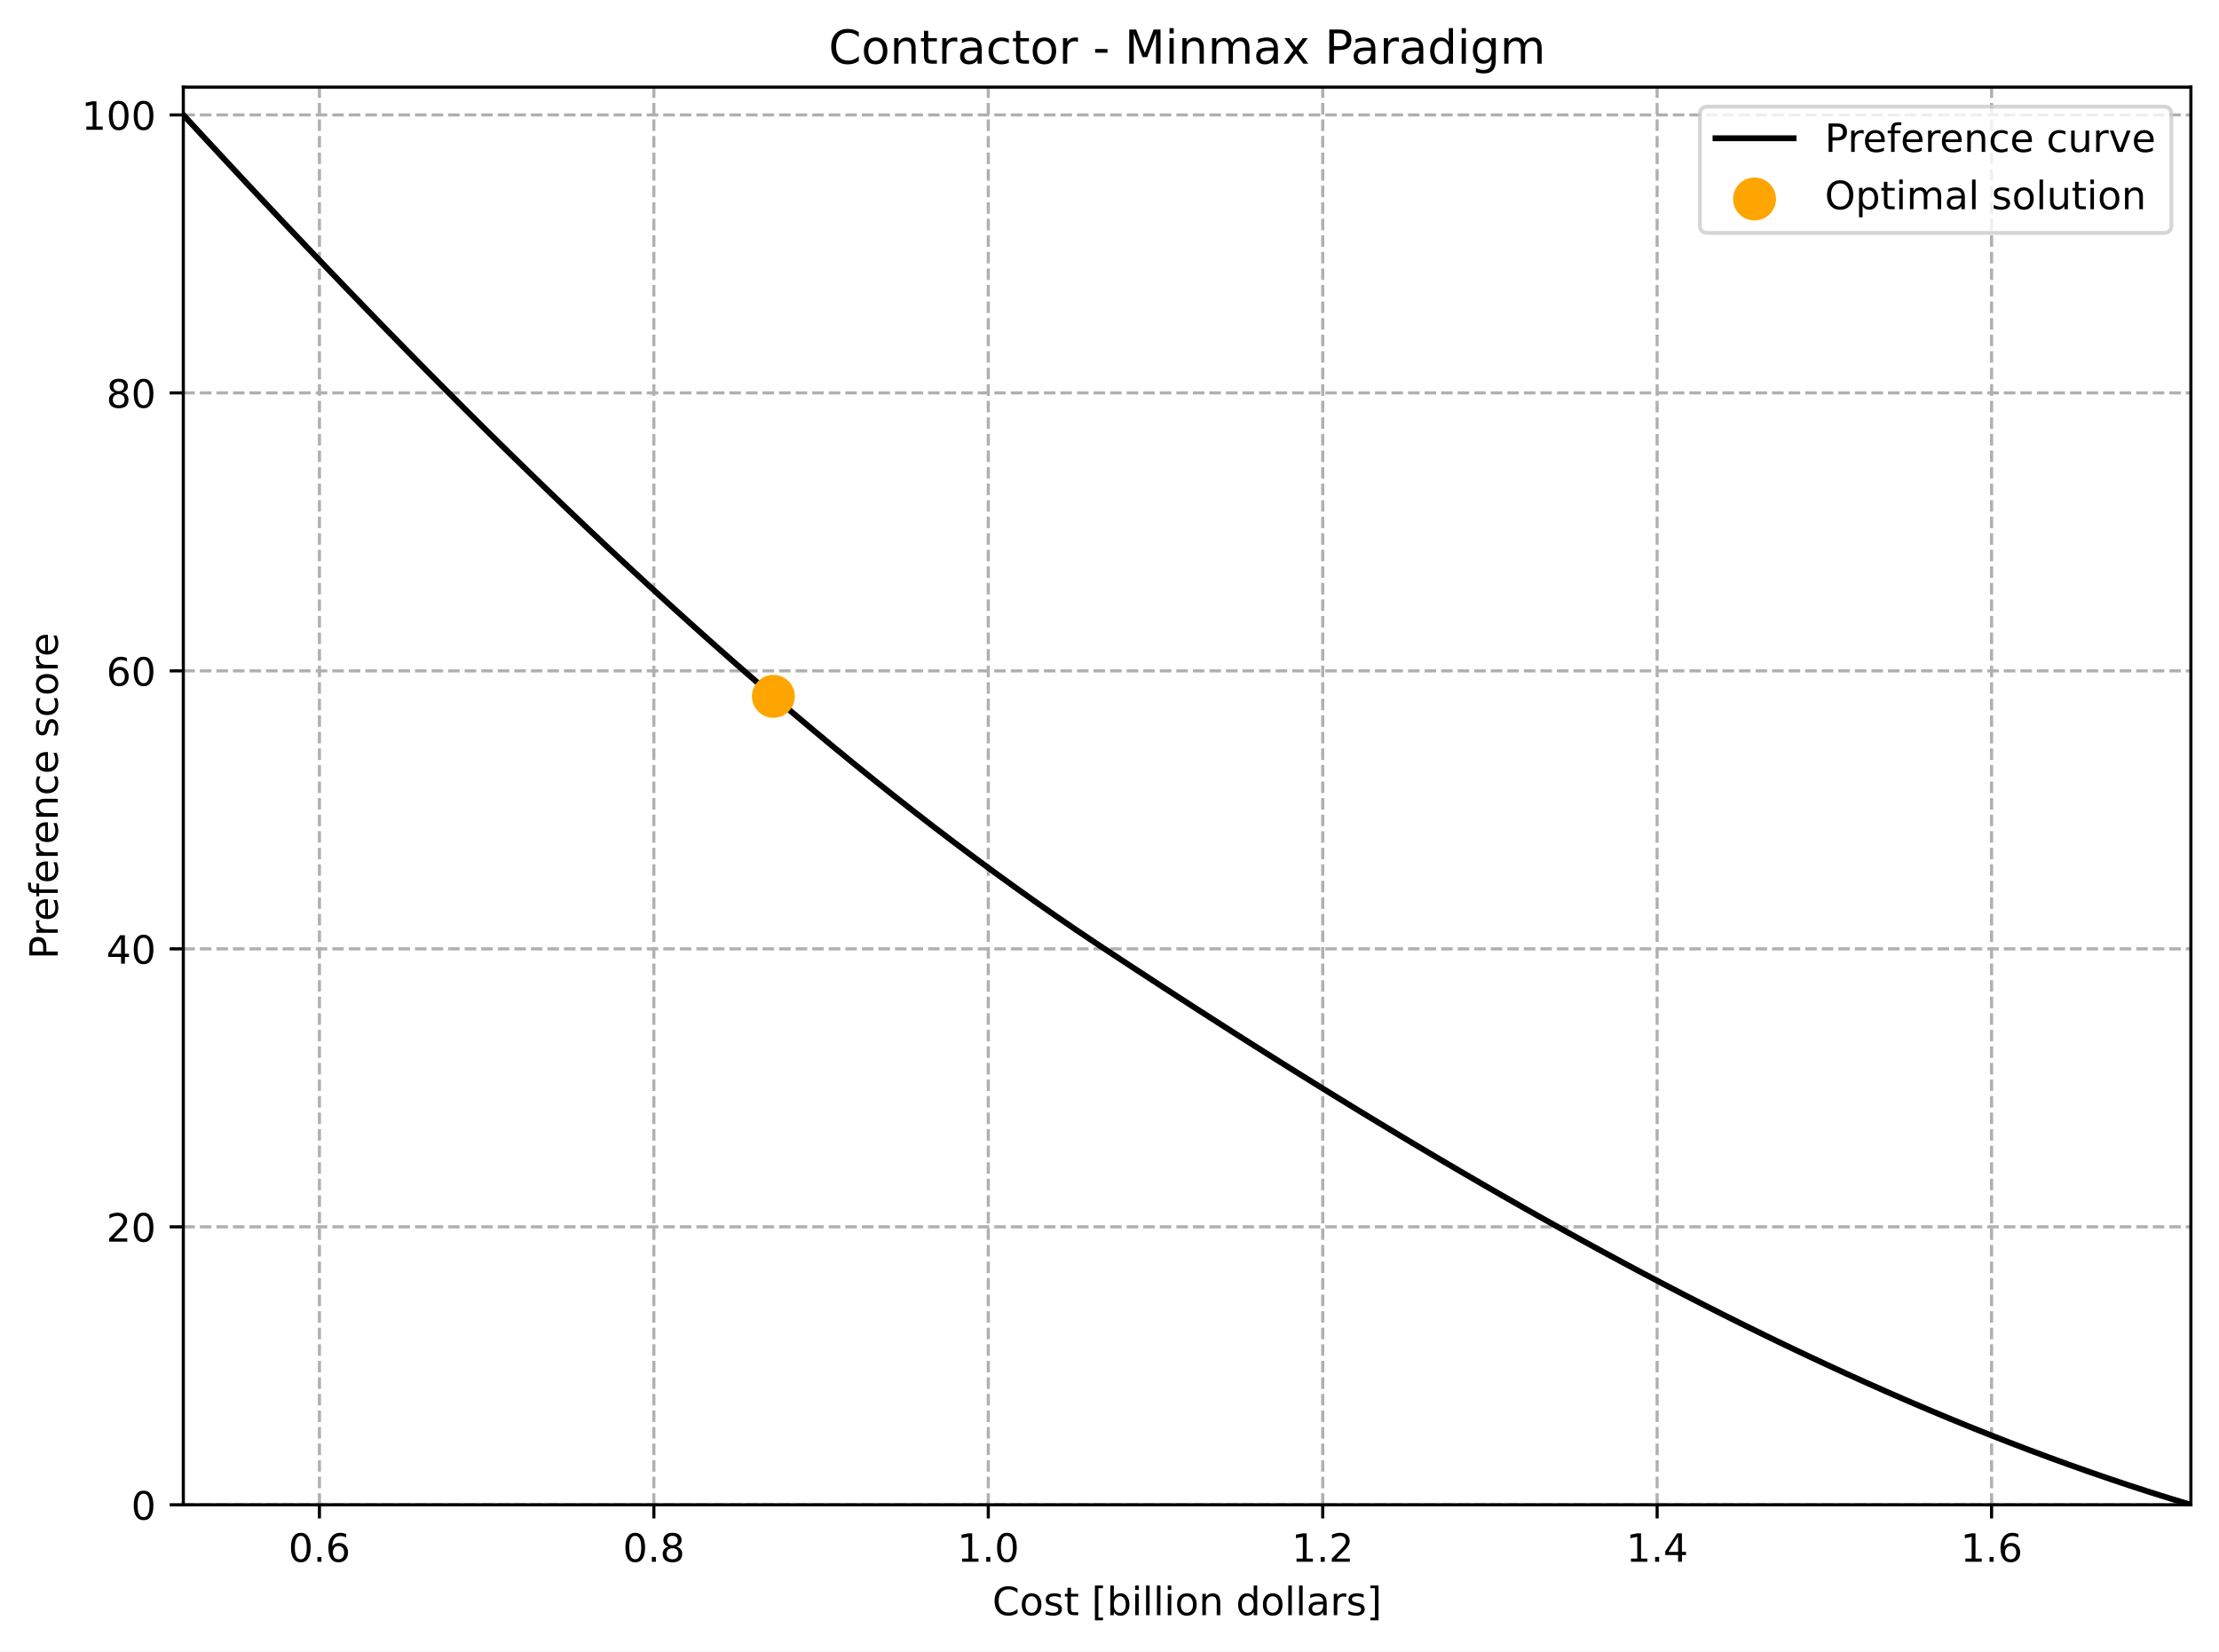
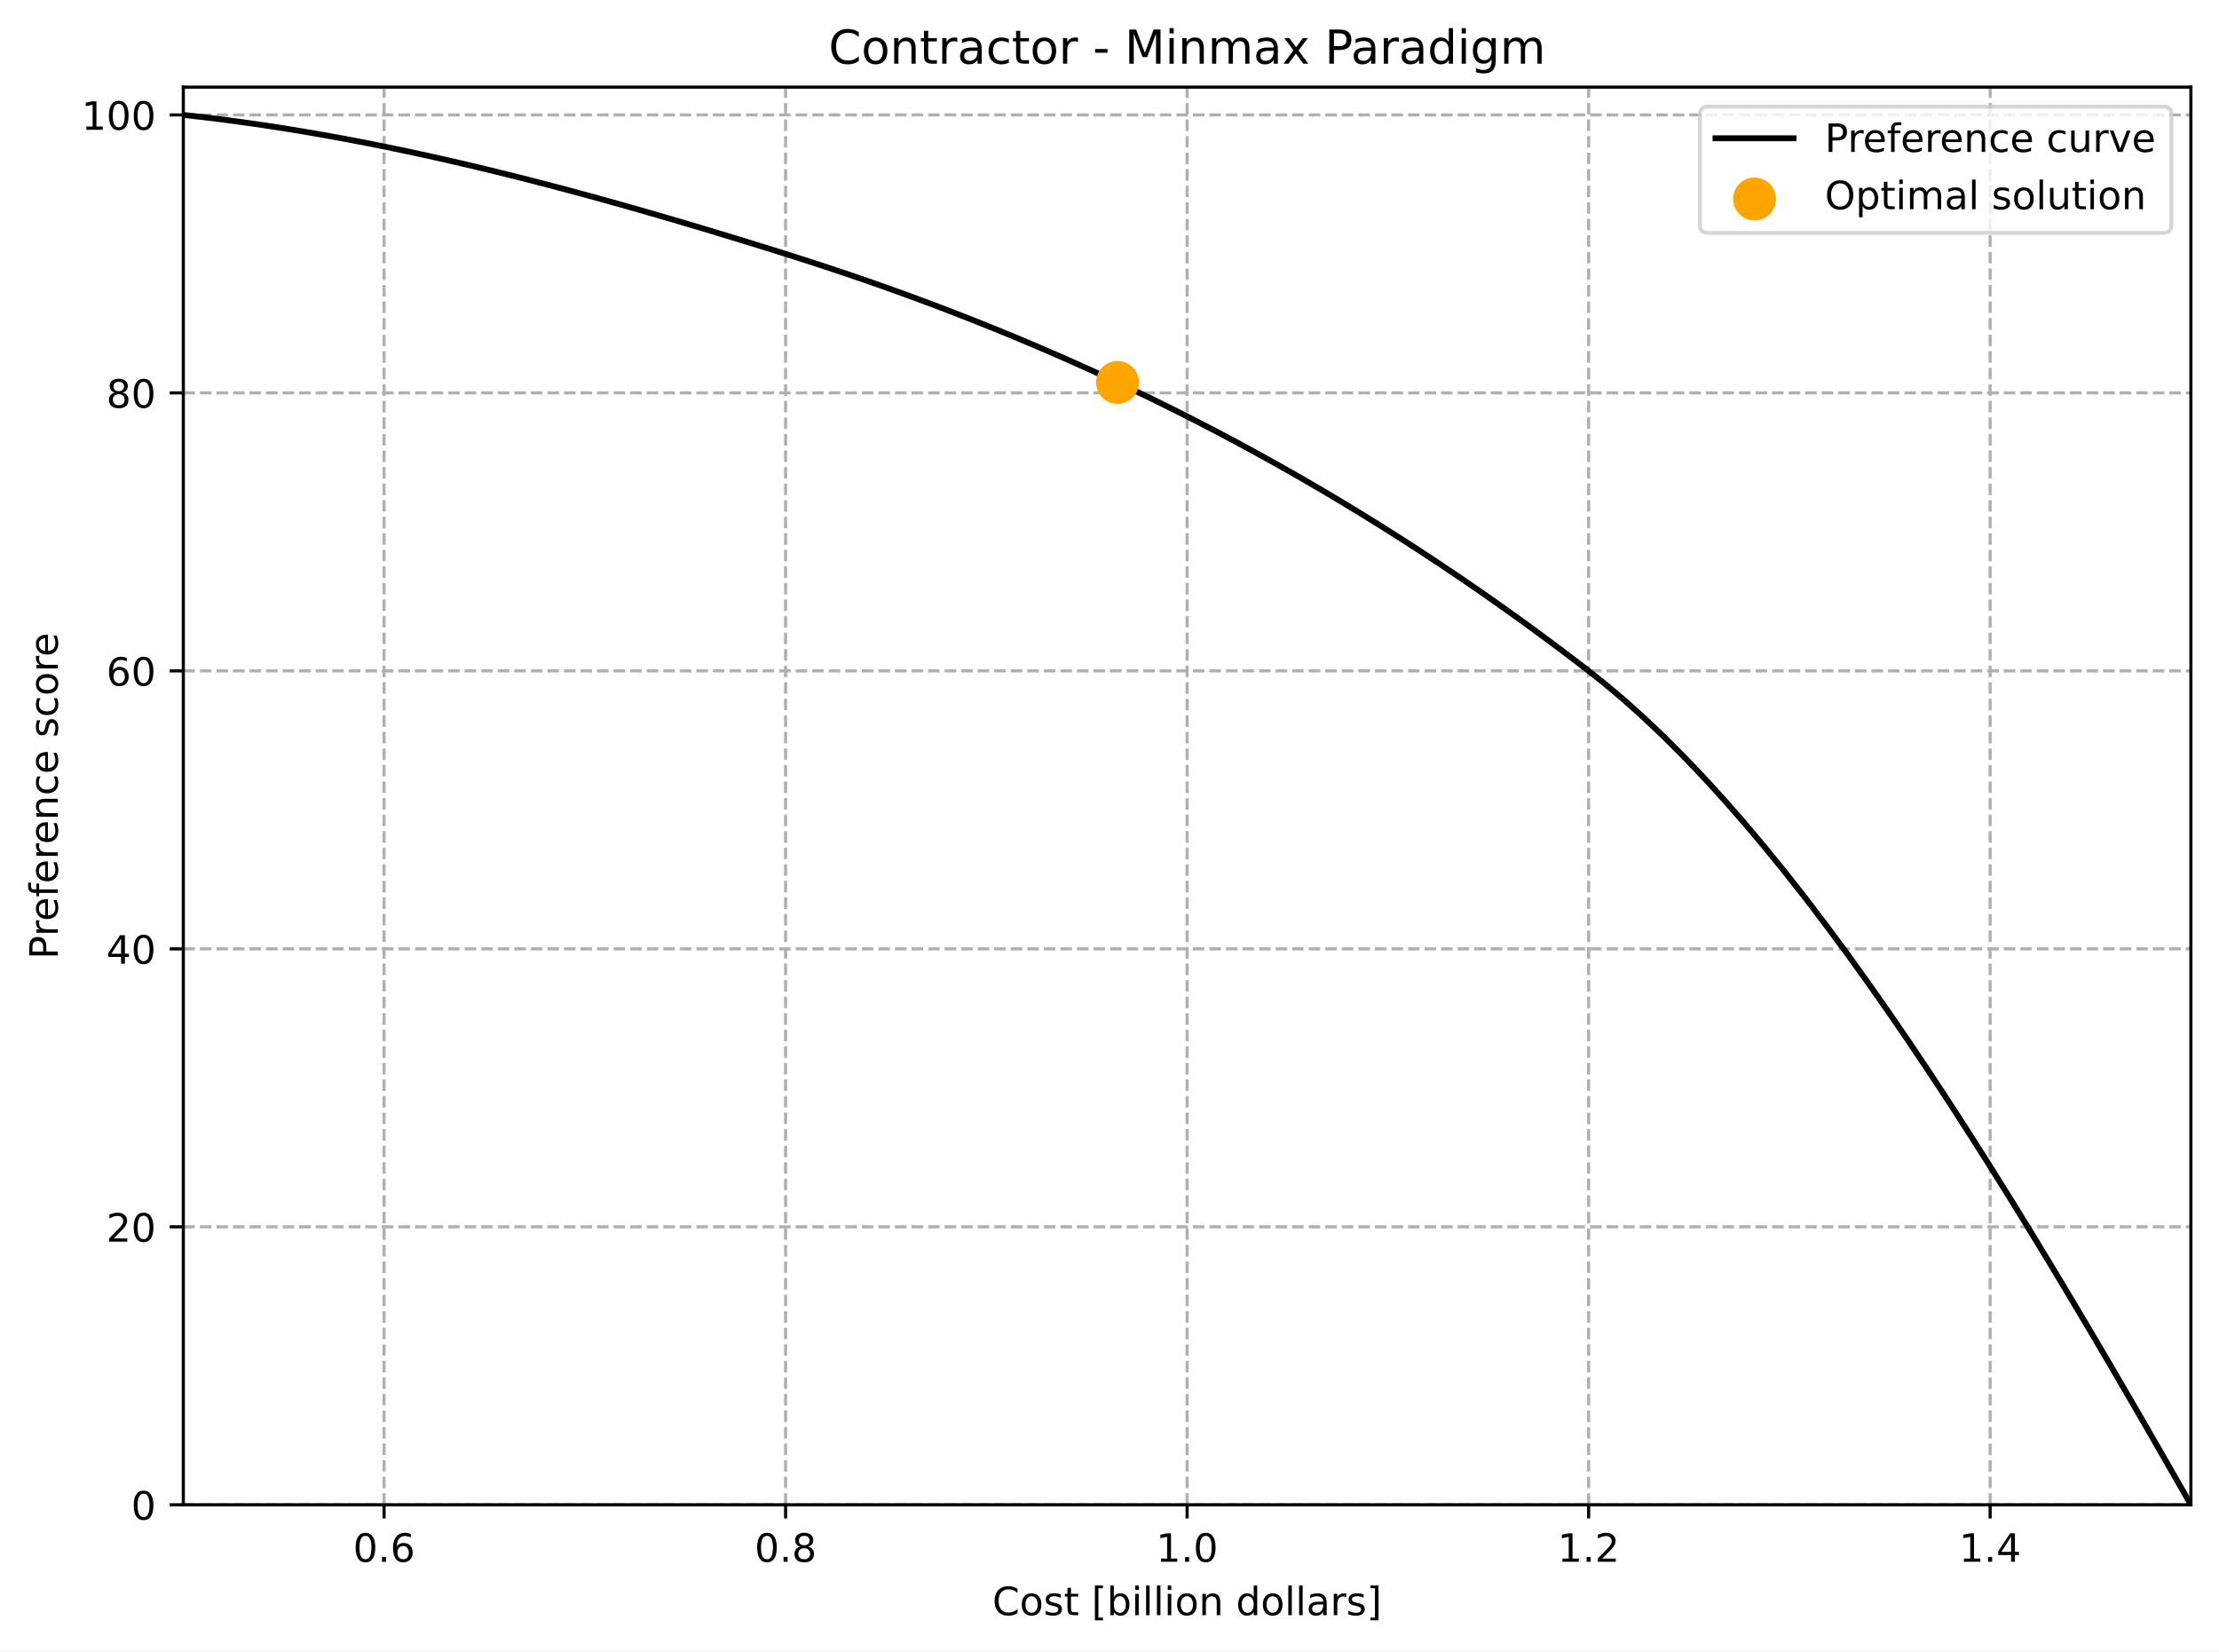
<svg xmlns="http://www.w3.org/2000/svg" xmlns:xlink="http://www.w3.org/1999/xlink" width="568.496pt" height="423.034pt" viewBox="0 0 568.496 423.034" version="1.1">
  <defs>
    <style type="text/css">*{stroke-linejoin: round; stroke-linecap: butt}</style>
  </defs>
  <g id="figure_1">
    <g id="patch_1">
      <path d="M 0 423.034  L 568.496 423.034  L 568.496 0  L 0 0  z " style="fill: #ffffff" />
    </g>
    <g id="axes_1">
      <g id="patch_2">
        <path d="M 46.966 385.478  L 561.296 385.478  L 561.296 22.318  L 46.966 22.318  z " style="fill: #ffffff" />
      </g>
      <g id="matplotlib.axis_1">
        <g id="xtick_1">
          <g id="line2d_1">
-             <path d="M 81.837 385.478  L 81.837 22.318  " clip-path="url(#p8c03c1db0d)" style="fill: none; stroke-dasharray: 2.96,1.28; stroke-dashoffset: 0; stroke: #b0b0b0; stroke-width: 0.8" />
+             <path d="M 98.399 385.478  L 98.399 22.318  " clip-path="url(#p478f863524)" style="fill: none; stroke-dasharray: 2.96,1.28; stroke-dashoffset: 0; stroke: #b0b0b0; stroke-width: 0.8" />
          </g>
          <g id="line2d_2">
            <defs>
-               <path id="m893f8d9fb6" d="M 0 0  L 0 3.5  " style="stroke: #000000; stroke-width: 0.8" />
-             </defs>
-             <g>
-               <use xlink:href="#m893f8d9fb6" x="81.837" y="385.478" style="stroke: #000000; stroke-width: 0.8" />
+               <path id="ma52e04f6fd" d="M 0 0  L 0 3.5  " style="stroke: #000000; stroke-width: 0.8" />
+             </defs>
+             <g>
+               <use xlink:href="#ma52e04f6fd" x="98.399" y="385.478" style="stroke: #000000; stroke-width: 0.8" />
            </g>
          </g>
          <g id="text_1">
-             <g transform="translate(73.88535 400.0766) scale(0.1 -0.1)">
+             <g transform="translate(90.44706 400.0766) scale(0.1 -0.1)">
              <defs>
                <path id="DejaVuSans-30" d="M 2034 4250  Q 1547 4250 1301 3770  Q 1056 3291 1056 2328  Q 1056 1369 1301 889  Q 1547 409 2034 409  Q 2525 409 2770 889  Q 3016 1369 3016 2328  Q 3016 3291 2770 3770  Q 2525 4250 2034 4250  z M 2034 4750  Q 2819 4750 3233 4129  Q 3647 3509 3647 2328  Q 3647 1150 3233 529  Q 2819 -91 2034 -91  Q 1250 -91 836 529  Q 422 1150 422 2328  Q 422 3509 836 4129  Q 1250 4750 2034 4750  z " transform="scale(0.015625)" />
                <path id="DejaVuSans-2e" d="M 684 794  L 1344 794  L 1344 0  L 684 0  L 684 794  z " transform="scale(0.015625)" />
                <path id="DejaVuSans-36" d="M 2113 2584  Q 1688 2584 1439 2293  Q 1191 2003 1191 1497  Q 1191 994 1439 701  Q 1688 409 2113 409  Q 2538 409 2786 701  Q 3034 994 3034 1497  Q 3034 2003 2786 2293  Q 2538 2584 2113 2584  z M 3366 4563  L 3366 3988  Q 3128 4100 2886 4159  Q 2644 4219 2406 4219  Q 1781 4219 1451 3797  Q 1122 3375 1075 2522  Q 1259 2794 1537 2939  Q 1816 3084 2150 3084  Q 2853 3084 3261 2657  Q 3669 2231 3669 1497  Q 3669 778 3244 343  Q 2819 -91 2113 -91  Q 1303 -91 875 529  Q 447 1150 447 2328  Q 447 3434 972 4092  Q 1497 4750 2381 4750  Q 2619 4750 2861 4703  Q 3103 4656 3366 4563  z " transform="scale(0.015625)" />
              </defs>
              <use xlink:href="#DejaVuSans-30" />
              <use xlink:href="#DejaVuSans-2e" transform="translate(63.62305 0)" />
              <use xlink:href="#DejaVuSans-36" transform="translate(95.41016 0)" />
            </g>
          </g>
        </g>
        <g id="xtick_2">
          <g id="line2d_3">
-             <path d="M 167.516 385.478  L 167.516 22.318  " clip-path="url(#p8c03c1db0d)" style="fill: none; stroke-dasharray: 2.96,1.28; stroke-dashoffset: 0; stroke: #b0b0b0; stroke-width: 0.8" />
+             <path d="M 201.265 385.478  L 201.265 22.318  " clip-path="url(#p478f863524)" style="fill: none; stroke-dasharray: 2.96,1.28; stroke-dashoffset: 0; stroke: #b0b0b0; stroke-width: 0.8" />
          </g>
          <g id="line2d_4">
            <g>
-               <use xlink:href="#m893f8d9fb6" x="167.516" y="385.478" style="stroke: #000000; stroke-width: 0.8" />
+               <use xlink:href="#ma52e04f6fd" x="201.265" y="385.478" style="stroke: #000000; stroke-width: 0.8" />
            </g>
          </g>
          <g id="text_2">
-             <g transform="translate(159.5642 400.0766) scale(0.1 -0.1)">
+             <g transform="translate(193.3131 400.0766) scale(0.1 -0.1)">
              <defs>
                <path id="DejaVuSans-38" d="M 2034 2216  Q 1584 2216 1326 1975  Q 1069 1734 1069 1313  Q 1069 891 1326 650  Q 1584 409 2034 409  Q 2484 409 2743 651  Q 3003 894 3003 1313  Q 3003 1734 2745 1975  Q 2488 2216 2034 2216  z M 1403 2484  Q 997 2584 770 2862  Q 544 3141 544 3541  Q 544 4100 942 4425  Q 1341 4750 2034 4750  Q 2731 4750 3128 4425  Q 3525 4100 3525 3541  Q 3525 3141 3298 2862  Q 3072 2584 2669 2484  Q 3125 2378 3379 2068  Q 3634 1759 3634 1313  Q 3634 634 3220 271  Q 2806 -91 2034 -91  Q 1263 -91 848 271  Q 434 634 434 1313  Q 434 1759 690 2068  Q 947 2378 1403 2484  z M 1172 3481  Q 1172 3119 1398 2916  Q 1625 2713 2034 2713  Q 2441 2713 2670 2916  Q 2900 3119 2900 3481  Q 2900 3844 2670 4047  Q 2441 4250 2034 4250  Q 1625 4250 1398 4047  Q 1172 3844 1172 3481  z " transform="scale(0.015625)" />
              </defs>
              <use xlink:href="#DejaVuSans-30" />
              <use xlink:href="#DejaVuSans-2e" transform="translate(63.62305 0)" />
              <use xlink:href="#DejaVuSans-38" transform="translate(95.41016 0)" />
            </g>
          </g>
        </g>
        <g id="xtick_3">
          <g id="line2d_5">
-             <path d="M 253.195 385.478  L 253.195 22.318  " clip-path="url(#p8c03c1db0d)" style="fill: none; stroke-dasharray: 2.96,1.28; stroke-dashoffset: 0; stroke: #b0b0b0; stroke-width: 0.8" />
+             <path d="M 304.131 385.478  L 304.131 22.318  " clip-path="url(#p478f863524)" style="fill: none; stroke-dasharray: 2.96,1.28; stroke-dashoffset: 0; stroke: #b0b0b0; stroke-width: 0.8" />
          </g>
          <g id="line2d_6">
            <g>
-               <use xlink:href="#m893f8d9fb6" x="253.195" y="385.478" style="stroke: #000000; stroke-width: 0.8" />
+               <use xlink:href="#ma52e04f6fd" x="304.131" y="385.478" style="stroke: #000000; stroke-width: 0.8" />
            </g>
          </g>
          <g id="text_3">
-             <g transform="translate(245.243 400.0766) scale(0.1 -0.1)">
+             <g transform="translate(296.1791 400.0766) scale(0.1 -0.1)">
              <defs>
                <path id="DejaVuSans-31" d="M 794 531  L 1825 531  L 1825 4091  L 703 3866  L 703 4441  L 1819 4666  L 2450 4666  L 2450 531  L 3481 531  L 3481 0  L 794 0  L 794 531  z " transform="scale(0.015625)" />
              </defs>
              <use xlink:href="#DejaVuSans-31" />
              <use xlink:href="#DejaVuSans-2e" transform="translate(63.62305 0)" />
              <use xlink:href="#DejaVuSans-30" transform="translate(95.41016 0)" />
            </g>
          </g>
        </g>
        <g id="xtick_4">
          <g id="line2d_7">
-             <path d="M 338.873 385.478  L 338.873 22.318  " clip-path="url(#p8c03c1db0d)" style="fill: none; stroke-dasharray: 2.96,1.28; stroke-dashoffset: 0; stroke: #b0b0b0; stroke-width: 0.8" />
+             <path d="M 406.997 385.478  L 406.997 22.318  " clip-path="url(#p478f863524)" style="fill: none; stroke-dasharray: 2.96,1.28; stroke-dashoffset: 0; stroke: #b0b0b0; stroke-width: 0.8" />
          </g>
          <g id="line2d_8">
            <g>
-               <use xlink:href="#m893f8d9fb6" x="338.873" y="385.478" style="stroke: #000000; stroke-width: 0.8" />
+               <use xlink:href="#ma52e04f6fd" x="406.997" y="385.478" style="stroke: #000000; stroke-width: 0.8" />
            </g>
          </g>
          <g id="text_4">
-             <g transform="translate(330.9218 400.0766) scale(0.1 -0.1)">
+             <g transform="translate(399.0451 400.0766) scale(0.1 -0.1)">
              <defs>
                <path id="DejaVuSans-32" d="M 1228 531  L 3431 531  L 3431 0  L 469 0  L 469 531  Q 828 903 1448 1529  Q 2069 2156 2228 2338  Q 2531 2678 2651 2914  Q 2772 3150 2772 3378  Q 2772 3750 2511 3984  Q 2250 4219 1831 4219  Q 1534 4219 1204 4116  Q 875 4013 500 3803  L 500 4441  Q 881 4594 1212 4672  Q 1544 4750 1819 4750  Q 2544 4750 2975 4387  Q 3406 4025 3406 3419  Q 3406 3131 3298 2873  Q 3191 2616 2906 2266  Q 2828 2175 2409 1742  Q 1991 1309 1228 531  z " transform="scale(0.015625)" />
              </defs>
              <use xlink:href="#DejaVuSans-31" />
              <use xlink:href="#DejaVuSans-2e" transform="translate(63.62305 0)" />
              <use xlink:href="#DejaVuSans-32" transform="translate(95.41016 0)" />
            </g>
          </g>
        </g>
        <g id="xtick_5">
          <g id="line2d_9">
-             <path d="M 424.552 385.478  L 424.552 22.318  " clip-path="url(#p8c03c1db0d)" style="fill: none; stroke-dasharray: 2.96,1.28; stroke-dashoffset: 0; stroke: #b0b0b0; stroke-width: 0.8" />
+             <path d="M 509.863 385.478  L 509.863 22.318  " clip-path="url(#p478f863524)" style="fill: none; stroke-dasharray: 2.96,1.28; stroke-dashoffset: 0; stroke: #b0b0b0; stroke-width: 0.8" />
          </g>
          <g id="line2d_10">
            <g>
-               <use xlink:href="#m893f8d9fb6" x="424.552" y="385.478" style="stroke: #000000; stroke-width: 0.8" />
+               <use xlink:href="#ma52e04f6fd" x="509.863" y="385.478" style="stroke: #000000; stroke-width: 0.8" />
            </g>
          </g>
          <g id="text_5">
-             <g transform="translate(416.6007 400.0766) scale(0.1 -0.1)">
+             <g transform="translate(501.9111 400.0766) scale(0.1 -0.1)">
              <defs>
                <path id="DejaVuSans-34" d="M 2419 4116  L 825 1625  L 2419 1625  L 2419 4116  z M 2253 4666  L 3047 4666  L 3047 1625  L 3713 1625  L 3713 1100  L 3047 1100  L 3047 0  L 2419 0  L 2419 1100  L 313 1100  L 313 1709  L 2253 4666  z " transform="scale(0.015625)" />
              </defs>
              <use xlink:href="#DejaVuSans-31" />
              <use xlink:href="#DejaVuSans-2e" transform="translate(63.62305 0)" />
              <use xlink:href="#DejaVuSans-34" transform="translate(95.41016 0)" />
            </g>
          </g>
        </g>
-         <g id="xtick_6">
-           <g id="line2d_11">
-             <path d="M 510.231 385.478  L 510.231 22.318  " clip-path="url(#p8c03c1db0d)" style="fill: none; stroke-dasharray: 2.96,1.28; stroke-dashoffset: 0; stroke: #b0b0b0; stroke-width: 0.8" />
-           </g>
-           <g id="line2d_12">
-             <g>
-               <use xlink:href="#m893f8d9fb6" x="510.231" y="385.478" style="stroke: #000000; stroke-width: 0.8" />
-             </g>
-           </g>
-           <g id="text_6">
-             <g transform="translate(502.2795 400.0766) scale(0.1 -0.1)">
-               <use xlink:href="#DejaVuSans-31" />
-               <use xlink:href="#DejaVuSans-2e" transform="translate(63.62305 0)" />
-               <use xlink:href="#DejaVuSans-36" transform="translate(95.41016 0)" />
-             </g>
-           </g>
-         </g>
-         <g id="text_7">
+         <g id="text_6">
          <g transform="translate(254.2408 413.7547) scale(0.1 -0.1)">
            <defs>
              <path id="DejaVuSans-43" d="M 4122 4306  L 4122 3641  Q 3803 3938 3442 4084  Q 3081 4231 2675 4231  Q 1875 4231 1450 3742  Q 1025 3253 1025 2328  Q 1025 1406 1450 917  Q 1875 428 2675 428  Q 3081 428 3442 575  Q 3803 722 4122 1019  L 4122 359  Q 3791 134 3420 21  Q 3050 -91 2638 -91  Q 1578 -91 968 557  Q 359 1206 359 2328  Q 359 3453 968 4101  Q 1578 4750 2638 4750  Q 3056 4750 3426 4639  Q 3797 4528 4122 4306  z " transform="scale(0.015625)" />
              <path id="DejaVuSans-6f" d="M 1959 3097  Q 1497 3097 1228 2736  Q 959 2375 959 1747  Q 959 1119 1226 758  Q 1494 397 1959 397  Q 2419 397 2687 759  Q 2956 1122 2956 1747  Q 2956 2369 2687 2733  Q 2419 3097 1959 3097  z M 1959 3584  Q 2709 3584 3137 3096  Q 3566 2609 3566 1747  Q 3566 888 3137 398  Q 2709 -91 1959 -91  Q 1206 -91 779 398  Q 353 888 353 1747  Q 353 2609 779 3096  Q 1206 3584 1959 3584  z " transform="scale(0.015625)" />
              <path id="DejaVuSans-73" d="M 2834 3397  L 2834 2853  Q 2591 2978 2328 3040  Q 2066 3103 1784 3103  Q 1356 3103 1142 2972  Q 928 2841 928 2578  Q 928 2378 1081 2264  Q 1234 2150 1697 2047  L 1894 2003  Q 2506 1872 2764 1633  Q 3022 1394 3022 966  Q 3022 478 2636 193  Q 2250 -91 1575 -91  Q 1294 -91 989 -36  Q 684 19 347 128  L 347 722  Q 666 556 975 473  Q 1284 391 1588 391  Q 1994 391 2212 530  Q 2431 669 2431 922  Q 2431 1156 2273 1281  Q 2116 1406 1581 1522  L 1381 1569  Q 847 1681 609 1914  Q 372 2147 372 2553  Q 372 3047 722 3315  Q 1072 3584 1716 3584  Q 2034 3584 2315 3537  Q 2597 3491 2834 3397  z " transform="scale(0.015625)" />
              <path id="DejaVuSans-74" d="M 1172 4494  L 1172 3500  L 2356 3500  L 2356 3053  L 1172 3053  L 1172 1153  Q 1172 725 1289 603  Q 1406 481 1766 481  L 2356 481  L 2356 0  L 1766 0  Q 1100 0 847 248  Q 594 497 594 1153  L 594 3053  L 172 3053  L 172 3500  L 594 3500  L 594 4494  L 1172 4494  z " transform="scale(0.015625)" />
              <path id="DejaVuSans-20" transform="scale(0.015625)" />
              <path id="DejaVuSans-5b" d="M 550 4863  L 1875 4863  L 1875 4416  L 1125 4416  L 1125 -397  L 1875 -397  L 1875 -844  L 550 -844  L 550 4863  z " transform="scale(0.015625)" />
              <path id="DejaVuSans-62" d="M 3116 1747  Q 3116 2381 2855 2742  Q 2594 3103 2138 3103  Q 1681 3103 1420 2742  Q 1159 2381 1159 1747  Q 1159 1113 1420 752  Q 1681 391 2138 391  Q 2594 391 2855 752  Q 3116 1113 3116 1747  z M 1159 2969  Q 1341 3281 1617 3432  Q 1894 3584 2278 3584  Q 2916 3584 3314 3078  Q 3713 2572 3713 1747  Q 3713 922 3314 415  Q 2916 -91 2278 -91  Q 1894 -91 1617 61  Q 1341 213 1159 525  L 1159 0  L 581 0  L 581 4863  L 1159 4863  L 1159 2969  z " transform="scale(0.015625)" />
              <path id="DejaVuSans-69" d="M 603 3500  L 1178 3500  L 1178 0  L 603 0  L 603 3500  z M 603 4863  L 1178 4863  L 1178 4134  L 603 4134  L 603 4863  z " transform="scale(0.015625)" />
              <path id="DejaVuSans-6c" d="M 603 4863  L 1178 4863  L 1178 0  L 603 0  L 603 4863  z " transform="scale(0.015625)" />
              <path id="DejaVuSans-6e" d="M 3513 2113  L 3513 0  L 2938 0  L 2938 2094  Q 2938 2591 2744 2837  Q 2550 3084 2163 3084  Q 1697 3084 1428 2787  Q 1159 2491 1159 1978  L 1159 0  L 581 0  L 581 3500  L 1159 3500  L 1159 2956  Q 1366 3272 1645 3428  Q 1925 3584 2291 3584  Q 2894 3584 3203 3211  Q 3513 2838 3513 2113  z " transform="scale(0.015625)" />
              <path id="DejaVuSans-64" d="M 2906 2969  L 2906 4863  L 3481 4863  L 3481 0  L 2906 0  L 2906 525  Q 2725 213 2448 61  Q 2172 -91 1784 -91  Q 1150 -91 751 415  Q 353 922 353 1747  Q 353 2572 751 3078  Q 1150 3584 1784 3584  Q 2172 3584 2448 3432  Q 2725 3281 2906 2969  z M 947 1747  Q 947 1113 1208 752  Q 1469 391 1925 391  Q 2381 391 2643 752  Q 2906 1113 2906 1747  Q 2906 2381 2643 2742  Q 2381 3103 1925 3103  Q 1469 3103 1208 2742  Q 947 2381 947 1747  z " transform="scale(0.015625)" />
              <path id="DejaVuSans-61" d="M 2194 1759  Q 1497 1759 1228 1600  Q 959 1441 959 1056  Q 959 750 1161 570  Q 1363 391 1709 391  Q 2188 391 2477 730  Q 2766 1069 2766 1631  L 2766 1759  L 2194 1759  z M 3341 1997  L 3341 0  L 2766 0  L 2766 531  Q 2569 213 2275 61  Q 1981 -91 1556 -91  Q 1019 -91 701 211  Q 384 513 384 1019  Q 384 1609 779 1909  Q 1175 2209 1959 2209  L 2766 2209  L 2766 2266  Q 2766 2663 2505 2880  Q 2244 3097 1772 3097  Q 1472 3097 1187 3025  Q 903 2953 641 2809  L 641 3341  Q 956 3463 1253 3523  Q 1550 3584 1831 3584  Q 2591 3584 2966 3190  Q 3341 2797 3341 1997  z " transform="scale(0.015625)" />
              <path id="DejaVuSans-72" d="M 2631 2963  Q 2534 3019 2420 3045  Q 2306 3072 2169 3072  Q 1681 3072 1420 2755  Q 1159 2438 1159 1844  L 1159 0  L 581 0  L 581 3500  L 1159 3500  L 1159 2956  Q 1341 3275 1631 3429  Q 1922 3584 2338 3584  Q 2397 3584 2469 3576  Q 2541 3569 2628 3553  L 2631 2963  z " transform="scale(0.015625)" />
              <path id="DejaVuSans-5d" d="M 1947 4863  L 1947 -844  L 622 -844  L 622 -397  L 1369 -397  L 1369 4416  L 622 4416  L 622 4863  L 1947 4863  z " transform="scale(0.015625)" />
            </defs>
            <use xlink:href="#DejaVuSans-43" />
            <use xlink:href="#DejaVuSans-6f" transform="translate(69.82422 0)" />
            <use xlink:href="#DejaVuSans-73" transform="translate(131.0059 0)" />
            <use xlink:href="#DejaVuSans-74" transform="translate(183.1055 0)" />
            <use xlink:href="#DejaVuSans-20" transform="translate(222.3145 0)" />
            <use xlink:href="#DejaVuSans-5b" transform="translate(254.1016 0)" />
            <use xlink:href="#DejaVuSans-62" transform="translate(293.1152 0)" />
            <use xlink:href="#DejaVuSans-69" transform="translate(356.5918 0)" />
            <use xlink:href="#DejaVuSans-6c" transform="translate(384.375 0)" />
            <use xlink:href="#DejaVuSans-6c" transform="translate(412.1582 0)" />
            <use xlink:href="#DejaVuSans-69" transform="translate(439.9414 0)" />
            <use xlink:href="#DejaVuSans-6f" transform="translate(467.7246 0)" />
            <use xlink:href="#DejaVuSans-6e" transform="translate(528.9062 0)" />
            <use xlink:href="#DejaVuSans-20" transform="translate(592.2852 0)" />
            <use xlink:href="#DejaVuSans-64" transform="translate(624.0723 0)" />
            <use xlink:href="#DejaVuSans-6f" transform="translate(687.5488 0)" />
            <use xlink:href="#DejaVuSans-6c" transform="translate(748.7305 0)" />
            <use xlink:href="#DejaVuSans-6c" transform="translate(776.5137 0)" />
            <use xlink:href="#DejaVuSans-61" transform="translate(804.2969 0)" />
            <use xlink:href="#DejaVuSans-72" transform="translate(865.5762 0)" />
            <use xlink:href="#DejaVuSans-73" transform="translate(906.6895 0)" />
            <use xlink:href="#DejaVuSans-5d" transform="translate(958.7891 0)" />
          </g>
        </g>
      </g>
      <g id="matplotlib.axis_2">
        <g id="ytick_1">
-           <g id="line2d_13">
-             <path d="M 46.966 385.478  L 561.296 385.478  " clip-path="url(#p8c03c1db0d)" style="fill: none; stroke-dasharray: 2.96,1.28; stroke-dashoffset: 0; stroke: #b0b0b0; stroke-width: 0.8" />
-           </g>
-           <g id="line2d_14">
-             <defs>
-               <path id="m777a936cfc" d="M 0 0  L -3.5 0  " style="stroke: #000000; stroke-width: 0.8" />
-             </defs>
-             <g>
-               <use xlink:href="#m777a936cfc" x="46.966" y="385.478" style="stroke: #000000; stroke-width: 0.8" />
-             </g>
-           </g>
-           <g id="text_8">
+           <g id="line2d_11">
+             <path d="M 46.966 385.478  L 561.296 385.478  " clip-path="url(#p478f863524)" style="fill: none; stroke-dasharray: 2.96,1.28; stroke-dashoffset: 0; stroke: #b0b0b0; stroke-width: 0.8" />
+           </g>
+           <g id="line2d_12">
+             <defs>
+               <path id="mc558d07efc" d="M 0 0  L -3.5 0  " style="stroke: #000000; stroke-width: 0.8" />
+             </defs>
+             <g>
+               <use xlink:href="#mc558d07efc" x="46.966" y="385.478" style="stroke: #000000; stroke-width: 0.8" />
+             </g>
+           </g>
+           <g id="text_7">
            <g transform="translate(33.60312 389.2773) scale(0.1 -0.1)">
              <use xlink:href="#DejaVuSans-30" />
            </g>
          </g>
        </g>
        <g id="ytick_2">
-           <g id="line2d_15">
-             <path d="M 46.966 314.27  L 561.296 314.27  " clip-path="url(#p8c03c1db0d)" style="fill: none; stroke-dasharray: 2.96,1.28; stroke-dashoffset: 0; stroke: #b0b0b0; stroke-width: 0.8" />
-           </g>
-           <g id="line2d_16">
-             <g>
-               <use xlink:href="#m777a936cfc" x="46.966" y="314.27" style="stroke: #000000; stroke-width: 0.8" />
-             </g>
-           </g>
-           <g id="text_9">
+           <g id="line2d_13">
+             <path d="M 46.966 314.27  L 561.296 314.27  " clip-path="url(#p478f863524)" style="fill: none; stroke-dasharray: 2.96,1.28; stroke-dashoffset: 0; stroke: #b0b0b0; stroke-width: 0.8" />
+           </g>
+           <g id="line2d_14">
+             <g>
+               <use xlink:href="#mc558d07efc" x="46.966" y="314.27" style="stroke: #000000; stroke-width: 0.8" />
+             </g>
+           </g>
+           <g id="text_8">
            <g transform="translate(27.24063 318.0695) scale(0.1 -0.1)">
              <use xlink:href="#DejaVuSans-32" />
              <use xlink:href="#DejaVuSans-30" transform="translate(63.62305 0)" />
            </g>
          </g>
        </g>
        <g id="ytick_3">
-           <g id="line2d_17">
-             <path d="M 46.966 243.062  L 561.296 243.062  " clip-path="url(#p8c03c1db0d)" style="fill: none; stroke-dasharray: 2.96,1.28; stroke-dashoffset: 0; stroke: #b0b0b0; stroke-width: 0.8" />
-           </g>
-           <g id="line2d_18">
-             <g>
-               <use xlink:href="#m777a936cfc" x="46.966" y="243.062" style="stroke: #000000; stroke-width: 0.8" />
-             </g>
-           </g>
-           <g id="text_10">
+           <g id="line2d_15">
+             <path d="M 46.966 243.062  L 561.296 243.062  " clip-path="url(#p478f863524)" style="fill: none; stroke-dasharray: 2.96,1.28; stroke-dashoffset: 0; stroke: #b0b0b0; stroke-width: 0.8" />
+           </g>
+           <g id="line2d_16">
+             <g>
+               <use xlink:href="#mc558d07efc" x="46.966" y="243.062" style="stroke: #000000; stroke-width: 0.8" />
+             </g>
+           </g>
+           <g id="text_9">
            <g transform="translate(27.24063 246.8617) scale(0.1 -0.1)">
              <use xlink:href="#DejaVuSans-34" />
              <use xlink:href="#DejaVuSans-30" transform="translate(63.62305 0)" />
            </g>
          </g>
        </g>
        <g id="ytick_4">
-           <g id="line2d_19">
-             <path d="M 46.966 171.855  L 561.296 171.855  " clip-path="url(#p8c03c1db0d)" style="fill: none; stroke-dasharray: 2.96,1.28; stroke-dashoffset: 0; stroke: #b0b0b0; stroke-width: 0.8" />
-           </g>
-           <g id="line2d_20">
-             <g>
-               <use xlink:href="#m777a936cfc" x="46.966" y="171.855" style="stroke: #000000; stroke-width: 0.8" />
-             </g>
-           </g>
-           <g id="text_11">
+           <g id="line2d_17">
+             <path d="M 46.966 171.855  L 561.296 171.855  " clip-path="url(#p478f863524)" style="fill: none; stroke-dasharray: 2.96,1.28; stroke-dashoffset: 0; stroke: #b0b0b0; stroke-width: 0.8" />
+           </g>
+           <g id="line2d_18">
+             <g>
+               <use xlink:href="#mc558d07efc" x="46.966" y="171.855" style="stroke: #000000; stroke-width: 0.8" />
+             </g>
+           </g>
+           <g id="text_10">
            <g transform="translate(27.24063 175.6538) scale(0.1 -0.1)">
              <use xlink:href="#DejaVuSans-36" />
              <use xlink:href="#DejaVuSans-30" transform="translate(63.62305 0)" />
            </g>
          </g>
        </g>
        <g id="ytick_5">
-           <g id="line2d_21">
-             <path d="M 46.966 100.647  L 561.296 100.647  " clip-path="url(#p8c03c1db0d)" style="fill: none; stroke-dasharray: 2.96,1.28; stroke-dashoffset: 0; stroke: #b0b0b0; stroke-width: 0.8" />
-           </g>
-           <g id="line2d_22">
-             <g>
-               <use xlink:href="#m777a936cfc" x="46.966" y="100.647" style="stroke: #000000; stroke-width: 0.8" />
-             </g>
-           </g>
-           <g id="text_12">
+           <g id="line2d_19">
+             <path d="M 46.966 100.647  L 561.296 100.647  " clip-path="url(#p478f863524)" style="fill: none; stroke-dasharray: 2.96,1.28; stroke-dashoffset: 0; stroke: #b0b0b0; stroke-width: 0.8" />
+           </g>
+           <g id="line2d_20">
+             <g>
+               <use xlink:href="#mc558d07efc" x="46.966" y="100.647" style="stroke: #000000; stroke-width: 0.8" />
+             </g>
+           </g>
+           <g id="text_11">
            <g transform="translate(27.24063 104.446) scale(0.1 -0.1)">
              <use xlink:href="#DejaVuSans-38" />
              <use xlink:href="#DejaVuSans-30" transform="translate(63.62305 0)" />
            </g>
          </g>
        </g>
        <g id="ytick_6">
-           <g id="line2d_23">
-             <path d="M 46.966 29.439  L 561.296 29.439  " clip-path="url(#p8c03c1db0d)" style="fill: none; stroke-dasharray: 2.96,1.28; stroke-dashoffset: 0; stroke: #b0b0b0; stroke-width: 0.8" />
-           </g>
-           <g id="line2d_24">
-             <g>
-               <use xlink:href="#m777a936cfc" x="46.966" y="29.439" style="stroke: #000000; stroke-width: 0.8" />
-             </g>
-           </g>
-           <g id="text_13">
+           <g id="line2d_21">
+             <path d="M 46.966 29.439  L 561.296 29.439  " clip-path="url(#p478f863524)" style="fill: none; stroke-dasharray: 2.96,1.28; stroke-dashoffset: 0; stroke: #b0b0b0; stroke-width: 0.8" />
+           </g>
+           <g id="line2d_22">
+             <g>
+               <use xlink:href="#mc558d07efc" x="46.966" y="29.439" style="stroke: #000000; stroke-width: 0.8" />
+             </g>
+           </g>
+           <g id="text_12">
            <g transform="translate(20.87813 33.23813) scale(0.1 -0.1)">
              <use xlink:href="#DejaVuSans-31" />
              <use xlink:href="#DejaVuSans-30" transform="translate(63.62305 0)" />
              <use xlink:href="#DejaVuSans-30" transform="translate(127.2461 0)" />
            </g>
          </g>
        </g>
-         <g id="text_14">
+         <g id="text_13">
          <g transform="translate(14.79844 245.7177) rotate(-90) scale(0.1 -0.1)">
            <defs>
              <path id="DejaVuSans-50" d="M 1259 4147  L 1259 2394  L 2053 2394  Q 2494 2394 2734 2622  Q 2975 2850 2975 3272  Q 2975 3691 2734 3919  Q 2494 4147 2053 4147  L 1259 4147  z M 628 4666  L 2053 4666  Q 2838 4666 3239 4311  Q 3641 3956 3641 3272  Q 3641 2581 3239 2228  Q 2838 1875 2053 1875  L 1259 1875  L 1259 0  L 628 0  L 628 4666  z " transform="scale(0.015625)" />
              <path id="DejaVuSans-65" d="M 3597 1894  L 3597 1613  L 953 1613  Q 991 1019 1311 708  Q 1631 397 2203 397  Q 2534 397 2845 478  Q 3156 559 3463 722  L 3463 178  Q 3153 47 2828 -22  Q 2503 -91 2169 -91  Q 1331 -91 842 396  Q 353 884 353 1716  Q 353 2575 817 3079  Q 1281 3584 2069 3584  Q 2775 3584 3186 3129  Q 3597 2675 3597 1894  z M 3022 2063  Q 3016 2534 2758 2815  Q 2500 3097 2075 3097  Q 1594 3097 1305 2825  Q 1016 2553 972 2059  L 3022 2063  z " transform="scale(0.015625)" />
              <path id="DejaVuSans-66" d="M 2375 4863  L 2375 4384  L 1825 4384  Q 1516 4384 1395 4259  Q 1275 4134 1275 3809  L 1275 3500  L 2222 3500  L 2222 3053  L 1275 3053  L 1275 0  L 697 0  L 697 3053  L 147 3053  L 147 3500  L 697 3500  L 697 3744  Q 697 4328 969 4595  Q 1241 4863 1831 4863  L 2375 4863  z " transform="scale(0.015625)" />
              <path id="DejaVuSans-63" d="M 3122 3366  L 3122 2828  Q 2878 2963 2633 3030  Q 2388 3097 2138 3097  Q 1578 3097 1268 2742  Q 959 2388 959 1747  Q 959 1106 1268 751  Q 1578 397 2138 397  Q 2388 397 2633 464  Q 2878 531 3122 666  L 3122 134  Q 2881 22 2623 -34  Q 2366 -91 2075 -91  Q 1284 -91 818 406  Q 353 903 353 1747  Q 353 2603 823 3093  Q 1294 3584 2113 3584  Q 2378 3584 2631 3529  Q 2884 3475 3122 3366  z " transform="scale(0.015625)" />
            </defs>
            <use xlink:href="#DejaVuSans-50" />
            <use xlink:href="#DejaVuSans-72" transform="translate(58.55273 0)" />
            <use xlink:href="#DejaVuSans-65" transform="translate(97.41602 0)" />
            <use xlink:href="#DejaVuSans-66" transform="translate(158.9395 0)" />
            <use xlink:href="#DejaVuSans-65" transform="translate(194.1445 0)" />
            <use xlink:href="#DejaVuSans-72" transform="translate(255.668 0)" />
            <use xlink:href="#DejaVuSans-65" transform="translate(294.5312 0)" />
            <use xlink:href="#DejaVuSans-6e" transform="translate(356.0547 0)" />
            <use xlink:href="#DejaVuSans-63" transform="translate(419.4336 0)" />
            <use xlink:href="#DejaVuSans-65" transform="translate(474.4141 0)" />
            <use xlink:href="#DejaVuSans-20" transform="translate(535.9375 0)" />
            <use xlink:href="#DejaVuSans-73" transform="translate(567.7246 0)" />
            <use xlink:href="#DejaVuSans-63" transform="translate(619.8242 0)" />
            <use xlink:href="#DejaVuSans-6f" transform="translate(674.8047 0)" />
            <use xlink:href="#DejaVuSans-72" transform="translate(735.9863 0)" />
            <use xlink:href="#DejaVuSans-65" transform="translate(774.8496 0)" />
          </g>
        </g>
      </g>
-       <g id="line2d_25">
-         <path d="M 46.966 29.439  L 52.161 35.066  L 57.356 40.666  L 62.551 46.238  L 67.747 51.781  L 72.942 57.293  L 78.137 62.775  L 83.332 68.224  L 88.528 73.639  L 93.723 79.021  L 98.918 84.367  L 104.113 89.678  L 109.309 94.951  L 114.504 100.186  L 119.699 105.381  L 124.894 110.537  L 130.09 115.651  L 135.285 120.723  L 140.48 125.752  L 145.675 130.737  L 150.871 135.677  L 156.066 140.571  L 161.261 145.417  L 166.456 150.216  L 171.652 154.965  L 176.847 159.664  L 182.042 164.313  L 187.237 168.909  L 192.433 173.452  L 197.628 177.94  L 202.823 182.374  L 208.018 186.752  L 213.214 191.073  L 218.409 195.335  L 223.604 199.539  L 228.799 203.682  L 233.995 207.765  L 239.19 211.785  L 244.385 215.743  L 249.58 219.636  L 254.776 223.464  L 259.971 227.227  L 265.166 230.922  L 270.361 234.549  L 275.557 238.108  L 280.752 241.596  L 285.947 245.023  L 291.142 248.428  L 296.338 251.816  L 301.533 255.187  L 306.728 258.54  L 311.924 261.873  L 317.119 265.187  L 322.314 268.48  L 327.509 271.752  L 332.705 275.002  L 337.9 278.23  L 343.095 281.434  L 348.29 284.614  L 353.486 287.769  L 358.681 290.899  L 363.876 294.003  L 369.071 297.08  L 374.267 300.129  L 379.462 303.15  L 384.657 306.142  L 389.852 309.104  L 395.048 312.035  L 400.243 314.936  L 405.438 317.804  L 410.633 320.64  L 415.829 323.443  L 421.024 326.211  L 426.219 328.945  L 431.414 331.643  L 436.61 334.305  L 441.805 336.93  L 447 339.518  L 452.195 342.067  L 457.391 344.577  L 462.586 347.048  L 467.781 349.477  L 472.976 351.866  L 478.172 354.213  L 483.367 356.517  L 488.562 358.778  L 493.757 360.995  L 498.953 363.167  L 504.148 365.293  L 509.343 367.373  L 514.538 369.407  L 519.734 371.393  L 524.929 373.33  L 530.124 375.218  L 535.319 377.057  L 540.515 378.845  L 545.71 380.582  L 550.905 382.267  L 556.1 383.899  L 561.296 385.478  " clip-path="url(#p8c03c1db0d)" style="fill: none; stroke: #000000; stroke-width: 1.5; stroke-linecap: square" />
+       <g id="line2d_23">
+         <path d="M 46.966 29.439  L 52.161 30.024  L 57.356 30.665  L 62.551 31.361  L 67.747 32.11  L 72.942 32.91  L 78.137 33.761  L 83.332 34.661  L 88.528 35.608  L 93.723 36.601  L 98.918 37.638  L 104.113 38.719  L 109.309 39.841  L 114.504 41.004  L 119.699 42.205  L 124.894 43.444  L 130.09 44.719  L 135.285 46.028  L 140.48 47.37  L 145.675 48.744  L 150.871 50.148  L 156.066 51.581  L 161.261 53.041  L 166.456 54.527  L 171.652 56.037  L 176.847 57.57  L 182.042 59.125  L 187.237 60.701  L 192.433 62.294  L 197.628 63.906  L 202.823 65.534  L 208.018 67.197  L 213.214 68.904  L 218.409 70.653  L 223.604 72.448  L 228.799 74.288  L 233.995 76.175  L 239.19 78.109  L 244.385 80.091  L 249.58 82.122  L 254.776 84.204  L 259.971 86.337  L 265.166 88.523  L 270.361 90.761  L 275.557 93.053  L 280.752 95.4  L 285.947 97.803  L 291.142 100.263  L 296.338 102.781  L 301.533 105.357  L 306.728 107.993  L 311.924 110.689  L 317.119 113.447  L 322.314 116.268  L 327.509 119.152  L 332.705 122.1  L 337.9 125.113  L 343.095 128.193  L 348.29 131.34  L 353.486 134.554  L 358.681 137.838  L 363.876 141.192  L 369.071 144.617  L 374.267 148.114  L 379.462 151.683  L 384.657 155.326  L 389.852 159.044  L 395.048 162.838  L 400.243 166.708  L 405.438 170.655  L 410.633 174.734  L 415.829 179.097  L 421.024 183.743  L 426.219 188.666  L 431.414 193.856  L 436.61 199.304  L 441.805 205.003  L 447 210.943  L 452.195 217.117  L 457.391 223.515  L 462.586 230.129  L 467.781 236.95  L 472.976 243.971  L 478.172 251.182  L 483.367 258.574  L 488.562 266.14  L 493.757 273.871  L 498.953 281.758  L 504.148 289.793  L 509.343 297.967  L 514.538 306.271  L 519.734 314.698  L 524.929 323.238  L 530.124 331.883  L 535.319 340.624  L 540.515 349.453  L 545.71 358.362  L 550.905 367.341  L 556.1 376.383  L 561.296 385.478  " clip-path="url(#p478f863524)" style="fill: none; stroke: #000000; stroke-width: 1.5; stroke-linecap: square" />
      </g>
      <g id="patch_3">
        <path d="M 46.966 385.478  L 46.966 22.318  " style="fill: none; stroke: #000000; stroke-width: 0.8; stroke-linejoin: miter; stroke-linecap: square" />
      </g>
      <g id="patch_4">
        <path d="M 561.296 385.478  L 561.296 22.318  " style="fill: none; stroke: #000000; stroke-width: 0.8; stroke-linejoin: miter; stroke-linecap: square" />
      </g>
      <g id="patch_5">
        <path d="M 46.966 385.478  L 561.296 385.478  " style="fill: none; stroke: #000000; stroke-width: 0.8; stroke-linejoin: miter; stroke-linecap: square" />
      </g>
      <g id="patch_6">
        <path d="M 46.966 22.318  L 561.296 22.318  " style="fill: none; stroke: #000000; stroke-width: 0.8; stroke-linejoin: miter; stroke-linecap: square" />
      </g>
-       <g id="text_15">
+       <g id="text_14">
        <g transform="translate(212.2809 16.31812) scale(0.12 -0.12)">
          <defs>
            <path id="DejaVuSans-2d" d="M 313 2009  L 1997 2009  L 1997 1497  L 313 1497  L 313 2009  z " transform="scale(0.015625)" />
            <path id="DejaVuSans-4d" d="M 628 4666  L 1569 4666  L 2759 1491  L 3956 4666  L 4897 4666  L 4897 0  L 4281 0  L 4281 4097  L 3078 897  L 2444 897  L 1241 4097  L 1241 0  L 628 0  L 628 4666  z " transform="scale(0.015625)" />
            <path id="DejaVuSans-6d" d="M 3328 2828  Q 3544 3216 3844 3400  Q 4144 3584 4550 3584  Q 5097 3584 5394 3201  Q 5691 2819 5691 2113  L 5691 0  L 5113 0  L 5113 2094  Q 5113 2597 4934 2840  Q 4756 3084 4391 3084  Q 3944 3084 3684 2787  Q 3425 2491 3425 1978  L 3425 0  L 2847 0  L 2847 2094  Q 2847 2600 2669 2842  Q 2491 3084 2119 3084  Q 1678 3084 1418 2786  Q 1159 2488 1159 1978  L 1159 0  L 581 0  L 581 3500  L 1159 3500  L 1159 2956  Q 1356 3278 1631 3431  Q 1906 3584 2284 3584  Q 2666 3584 2933 3390  Q 3200 3197 3328 2828  z " transform="scale(0.015625)" />
            <path id="DejaVuSans-78" d="M 3513 3500  L 2247 1797  L 3578 0  L 2900 0  L 1881 1375  L 863 0  L 184 0  L 1544 1831  L 300 3500  L 978 3500  L 1906 2253  L 2834 3500  L 3513 3500  z " transform="scale(0.015625)" />
            <path id="DejaVuSans-67" d="M 2906 1791  Q 2906 2416 2648 2759  Q 2391 3103 1925 3103  Q 1463 3103 1205 2759  Q 947 2416 947 1791  Q 947 1169 1205 825  Q 1463 481 1925 481  Q 2391 481 2648 825  Q 2906 1169 2906 1791  z M 3481 434  Q 3481 -459 3084 -895  Q 2688 -1331 1869 -1331  Q 1566 -1331 1297 -1286  Q 1028 -1241 775 -1147  L 775 -588  Q 1028 -725 1275 -790  Q 1522 -856 1778 -856  Q 2344 -856 2625 -561  Q 2906 -266 2906 331  L 2906 616  Q 2728 306 2450 153  Q 2172 0 1784 0  Q 1141 0 747 490  Q 353 981 353 1791  Q 353 2603 747 3093  Q 1141 3584 1784 3584  Q 2172 3584 2450 3431  Q 2728 3278 2906 2969  L 2906 3500  L 3481 3500  L 3481 434  z " transform="scale(0.015625)" />
          </defs>
          <use xlink:href="#DejaVuSans-43" />
          <use xlink:href="#DejaVuSans-6f" transform="translate(69.82422 0)" />
          <use xlink:href="#DejaVuSans-6e" transform="translate(131.0059 0)" />
          <use xlink:href="#DejaVuSans-74" transform="translate(194.3848 0)" />
          <use xlink:href="#DejaVuSans-72" transform="translate(233.5938 0)" />
          <use xlink:href="#DejaVuSans-61" transform="translate(274.707 0)" />
          <use xlink:href="#DejaVuSans-63" transform="translate(335.9863 0)" />
          <use xlink:href="#DejaVuSans-74" transform="translate(390.9668 0)" />
          <use xlink:href="#DejaVuSans-6f" transform="translate(430.1758 0)" />
          <use xlink:href="#DejaVuSans-72" transform="translate(491.3574 0)" />
          <use xlink:href="#DejaVuSans-20" transform="translate(532.4707 0)" />
          <use xlink:href="#DejaVuSans-2d" transform="translate(564.2578 0)" />
          <use xlink:href="#DejaVuSans-20" transform="translate(600.3418 0)" />
          <use xlink:href="#DejaVuSans-4d" transform="translate(632.1289 0)" />
          <use xlink:href="#DejaVuSans-69" transform="translate(718.4082 0)" />
          <use xlink:href="#DejaVuSans-6e" transform="translate(746.1914 0)" />
          <use xlink:href="#DejaVuSans-6d" transform="translate(809.5703 0)" />
          <use xlink:href="#DejaVuSans-61" transform="translate(906.9824 0)" />
          <use xlink:href="#DejaVuSans-78" transform="translate(968.2617 0)" />
          <use xlink:href="#DejaVuSans-20" transform="translate(1027.441 0)" />
          <use xlink:href="#DejaVuSans-50" transform="translate(1059.229 0)" />
          <use xlink:href="#DejaVuSans-61" transform="translate(1115.031 0)" />
          <use xlink:href="#DejaVuSans-72" transform="translate(1176.311 0)" />
          <use xlink:href="#DejaVuSans-61" transform="translate(1217.424 0)" />
          <use xlink:href="#DejaVuSans-64" transform="translate(1278.703 0)" />
          <use xlink:href="#DejaVuSans-69" transform="translate(1342.18 0)" />
          <use xlink:href="#DejaVuSans-67" transform="translate(1369.963 0)" />
          <use xlink:href="#DejaVuSans-6d" transform="translate(1433.439 0)" />
        </g>
      </g>
      <g id="PathCollection_1">
        <defs>
-           <path id="m0708c60184" d="M 0 5  C 1.326 5 2.598 4.473 3.536 3.536  C 4.473 2.598 5 1.326 5 0  C 5 -1.326 4.473 -2.598 3.536 -3.536  C 2.598 -4.473 1.326 -5 0 -5  C -1.326 -5 -2.598 -4.473 -3.536 -3.536  C -4.473 -2.598 -5 -1.326 -5 0  C -5 1.326 -4.473 2.598 -3.536 3.536  C -2.598 4.473 -1.326 5 0 5  z " style="stroke: #ffa500" />
+           <path id="m8702101293" d="M 0 5  C 1.326 5 2.598 4.473 3.536 3.536  C 4.473 2.598 5 1.326 5 0  C 5 -1.326 4.473 -2.598 3.536 -3.536  C 2.598 -4.473 1.326 -5 0 -5  C -1.326 -5 -2.598 -4.473 -3.536 -3.536  C -4.473 -2.598 -5 -1.326 -5 0  C -5 1.326 -4.473 2.598 -3.536 3.536  C -2.598 4.473 -1.326 5 0 5  z " style="stroke: #ffa500" />
        </defs>
-         <g clip-path="url(#p8c03c1db0d)">
-           <use xlink:href="#m0708c60184" x="198.14" y="178.38" style="fill: #ffa500; stroke: #ffa500" />
+         <g clip-path="url(#p478f863524)">
+           <use xlink:href="#m8702101293" x="286.31" y="97.973" style="fill: #ffa500; stroke: #ffa500" />
        </g>
      </g>
      <g id="legend_1">
        <g id="patch_7">
          <path d="M 437.503 59.674  L 554.296 59.674  Q 556.296 59.674 556.296 57.674  L 556.296 29.318  Q 556.296 27.318 554.296 27.318  L 437.503 27.318  Q 435.503 27.318 435.503 29.318  L 435.503 57.674  Q 435.503 59.674 437.503 59.674  z " style="fill: #ffffff; opacity: 0.8; stroke: #cccccc; stroke-linejoin: miter" />
        </g>
-         <g id="line2d_26">
+         <g id="line2d_24">
          <path d="M 439.503 35.417  L 449.503 35.417  L 459.503 35.417  " style="fill: none; stroke: #000000; stroke-width: 1.5; stroke-linecap: square" />
        </g>
-         <g id="text_16">
+         <g id="text_15">
          <g transform="translate(467.5034 38.91656) scale(0.1 -0.1)">
            <defs>
              <path id="DejaVuSans-75" d="M 544 1381  L 544 3500  L 1119 3500  L 1119 1403  Q 1119 906 1312 657  Q 1506 409 1894 409  Q 2359 409 2629 706  Q 2900 1003 2900 1516  L 2900 3500  L 3475 3500  L 3475 0  L 2900 0  L 2900 538  Q 2691 219 2414 64  Q 2138 -91 1772 -91  Q 1169 -91 856 284  Q 544 659 544 1381  z M 1991 3584  L 1991 3584  z " transform="scale(0.015625)" />
              <path id="DejaVuSans-76" d="M 191 3500  L 800 3500  L 1894 563  L 2988 3500  L 3597 3500  L 2284 0  L 1503 0  L 191 3500  z " transform="scale(0.015625)" />
            </defs>
            <use xlink:href="#DejaVuSans-50" />
            <use xlink:href="#DejaVuSans-72" transform="translate(58.55273 0)" />
            <use xlink:href="#DejaVuSans-65" transform="translate(97.41602 0)" />
            <use xlink:href="#DejaVuSans-66" transform="translate(158.9395 0)" />
            <use xlink:href="#DejaVuSans-65" transform="translate(194.1445 0)" />
            <use xlink:href="#DejaVuSans-72" transform="translate(255.668 0)" />
            <use xlink:href="#DejaVuSans-65" transform="translate(294.5312 0)" />
            <use xlink:href="#DejaVuSans-6e" transform="translate(356.0547 0)" />
            <use xlink:href="#DejaVuSans-63" transform="translate(419.4336 0)" />
            <use xlink:href="#DejaVuSans-65" transform="translate(474.4141 0)" />
            <use xlink:href="#DejaVuSans-20" transform="translate(535.9375 0)" />
            <use xlink:href="#DejaVuSans-63" transform="translate(567.7246 0)" />
            <use xlink:href="#DejaVuSans-75" transform="translate(622.7051 0)" />
            <use xlink:href="#DejaVuSans-72" transform="translate(686.084 0)" />
            <use xlink:href="#DejaVuSans-76" transform="translate(727.1973 0)" />
            <use xlink:href="#DejaVuSans-65" transform="translate(786.377 0)" />
          </g>
        </g>
        <g id="PathCollection_2">
          <g>
-             <use xlink:href="#m0708c60184" x="449.503" y="50.97" style="fill: #ffa500; stroke: #ffa500" />
-           </g>
-         </g>
-         <g id="text_17">
+             <use xlink:href="#m8702101293" x="449.503" y="50.97" style="fill: #ffa500; stroke: #ffa500" />
+           </g>
+         </g>
+         <g id="text_16">
          <g transform="translate(467.5034 53.59469) scale(0.1 -0.1)">
            <defs>
              <path id="DejaVuSans-4f" d="M 2522 4238  Q 1834 4238 1429 3725  Q 1025 3213 1025 2328  Q 1025 1447 1429 934  Q 1834 422 2522 422  Q 3209 422 3611 934  Q 4013 1447 4013 2328  Q 4013 3213 3611 3725  Q 3209 4238 2522 4238  z M 2522 4750  Q 3503 4750 4090 4092  Q 4678 3434 4678 2328  Q 4678 1225 4090 567  Q 3503 -91 2522 -91  Q 1538 -91 948 565  Q 359 1222 359 2328  Q 359 3434 948 4092  Q 1538 4750 2522 4750  z " transform="scale(0.015625)" />
              <path id="DejaVuSans-70" d="M 1159 525  L 1159 -1331  L 581 -1331  L 581 3500  L 1159 3500  L 1159 2969  Q 1341 3281 1617 3432  Q 1894 3584 2278 3584  Q 2916 3584 3314 3078  Q 3713 2572 3713 1747  Q 3713 922 3314 415  Q 2916 -91 2278 -91  Q 1894 -91 1617 61  Q 1341 213 1159 525  z M 3116 1747  Q 3116 2381 2855 2742  Q 2594 3103 2138 3103  Q 1681 3103 1420 2742  Q 1159 2381 1159 1747  Q 1159 1113 1420 752  Q 1681 391 2138 391  Q 2594 391 2855 752  Q 3116 1113 3116 1747  z " transform="scale(0.015625)" />
            </defs>
            <use xlink:href="#DejaVuSans-4f" />
            <use xlink:href="#DejaVuSans-70" transform="translate(78.71094 0)" />
            <use xlink:href="#DejaVuSans-74" transform="translate(142.1875 0)" />
            <use xlink:href="#DejaVuSans-69" transform="translate(181.3965 0)" />
            <use xlink:href="#DejaVuSans-6d" transform="translate(209.1797 0)" />
            <use xlink:href="#DejaVuSans-61" transform="translate(306.5918 0)" />
            <use xlink:href="#DejaVuSans-6c" transform="translate(367.8711 0)" />
            <use xlink:href="#DejaVuSans-20" transform="translate(395.6543 0)" />
            <use xlink:href="#DejaVuSans-73" transform="translate(427.4414 0)" />
            <use xlink:href="#DejaVuSans-6f" transform="translate(479.541 0)" />
            <use xlink:href="#DejaVuSans-6c" transform="translate(540.7227 0)" />
            <use xlink:href="#DejaVuSans-75" transform="translate(568.5059 0)" />
            <use xlink:href="#DejaVuSans-74" transform="translate(631.8848 0)" />
            <use xlink:href="#DejaVuSans-69" transform="translate(671.0938 0)" />
            <use xlink:href="#DejaVuSans-6f" transform="translate(698.877 0)" />
            <use xlink:href="#DejaVuSans-6e" transform="translate(760.0586 0)" />
          </g>
        </g>
      </g>
    </g>
  </g>
  <defs>
-     <clipPath id="p8c03c1db0d">
+     <clipPath id="p478f863524">
      <rect x="46.966" y="22.318" width="514.33" height="363.16" />
    </clipPath>
  </defs>
</svg>
